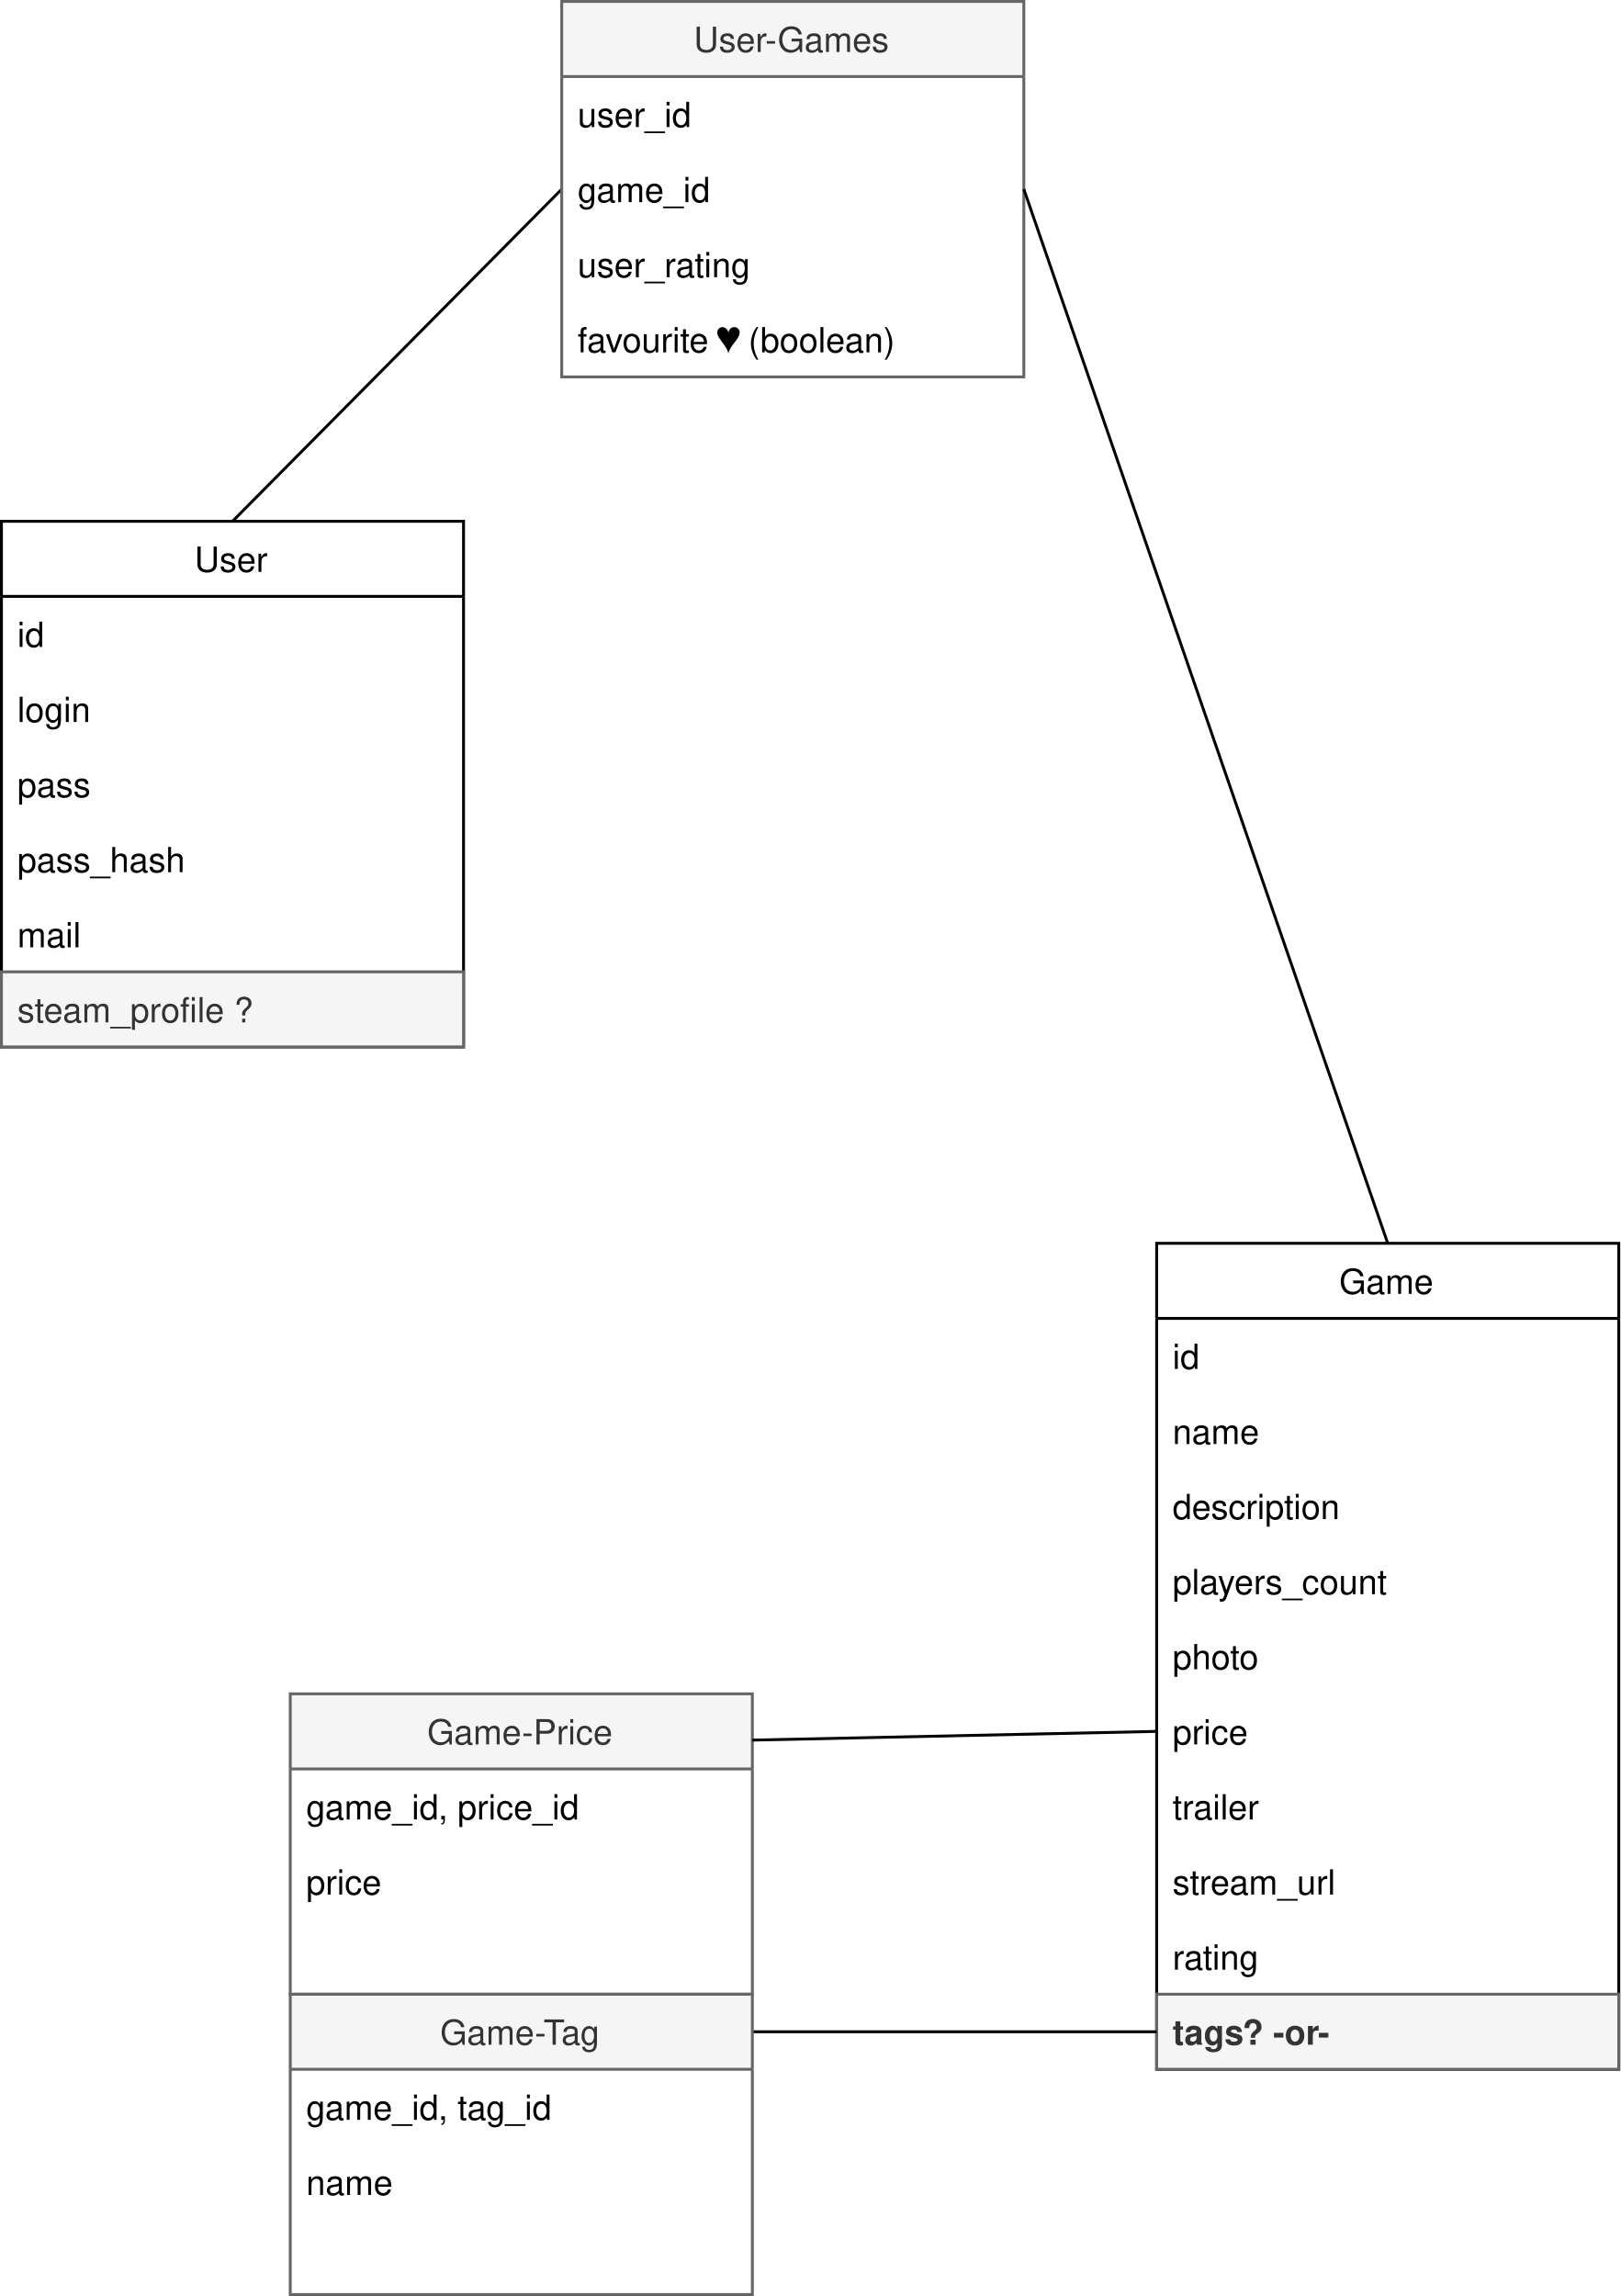
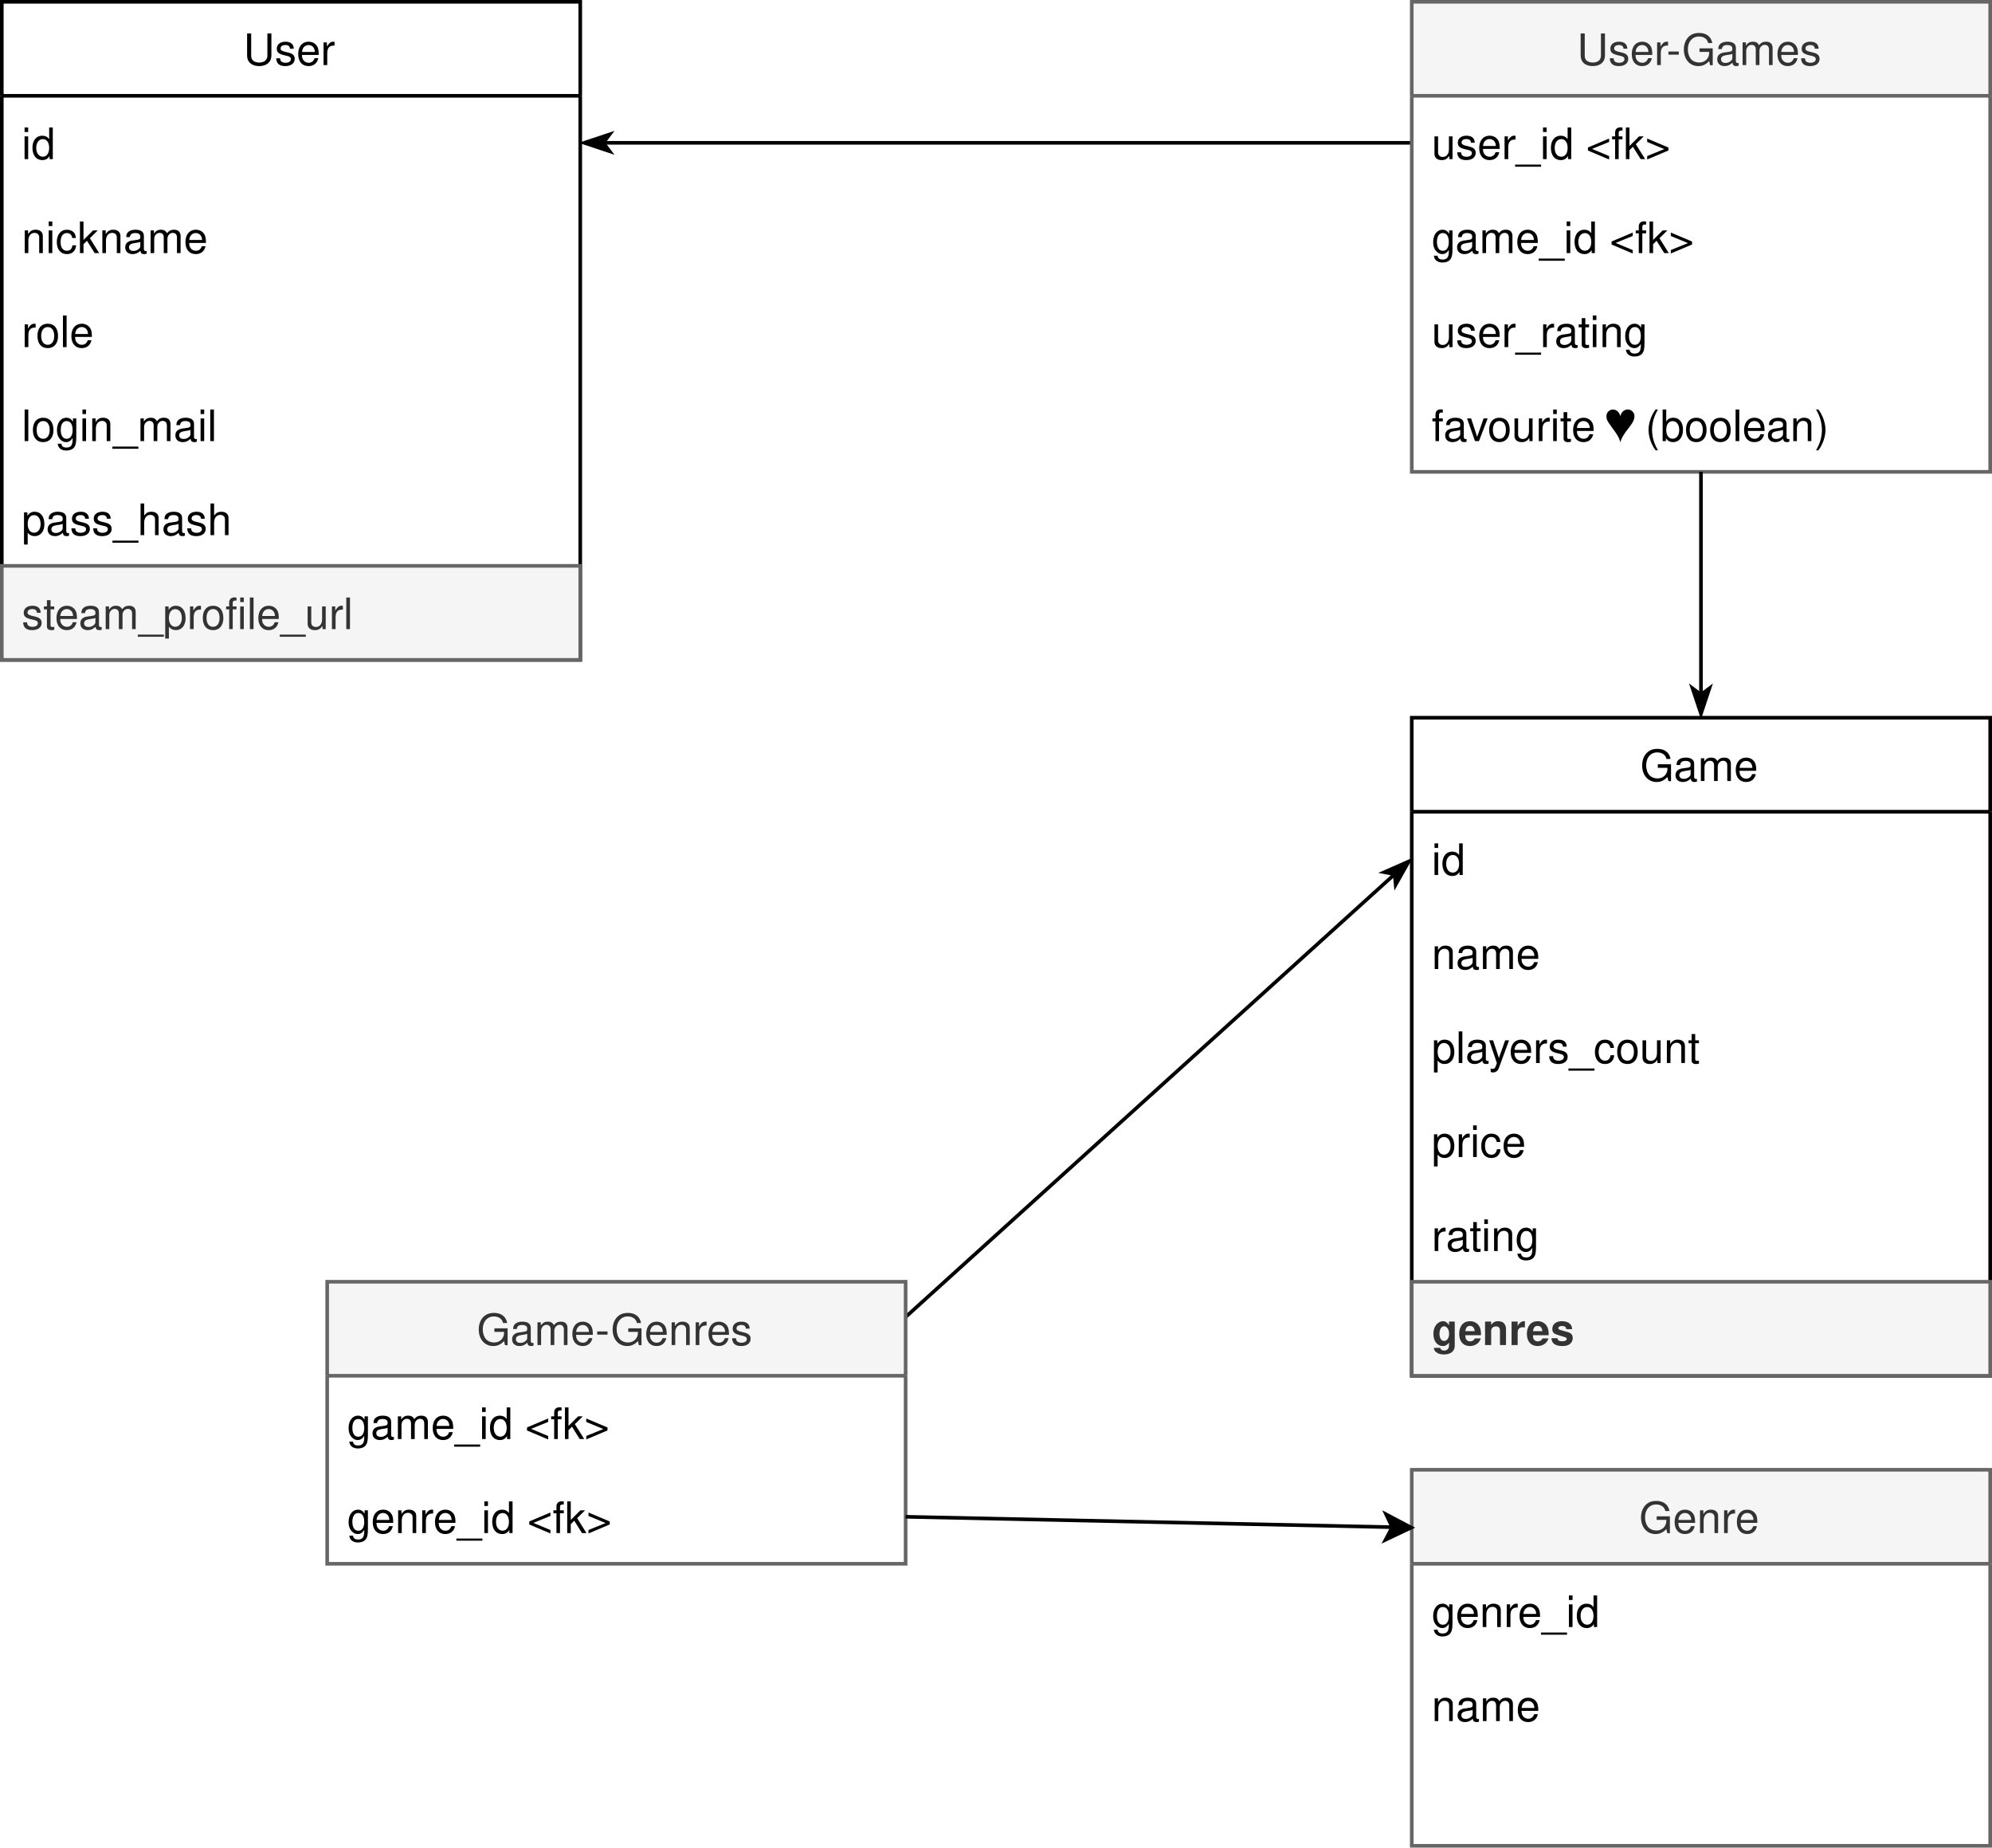
- <svg xmlns="http://www.w3.org/2000/svg" version="1.1" width="561px" height="795px" viewBox="-0.5 -0.5 561 795" content="&lt;mxfile host=&quot;Electron&quot; modified=&quot;2022-04-19T15:36:43.870Z&quot; agent=&quot;5.0 (Windows NT 6.1; Win64; x64) AppleWebKit/537.36 (KHTML, like Gecko) draw.io/17.4.2 Chrome/100.0.49.60 Electron/18.0.1 Safari/537.36&quot; etag=&quot;-V-9_qrJTgHsGPVwwQCn&quot; version=&quot;17.4.2&quot; type=&quot;device&quot;&gt;&lt;diagram id=&quot;C5RBs43oDa-KdzZeNtuy&quot; name=&quot;Page-1&quot;&gt;7Vxtc6I6FP41ztz7wR0Bse3Hamt39/budLe7bfeTk0KEbCPhhli1v/4mmCAY8K0iVm2dDjkkQPI8JzznJLVmdQbjGwpC/1/iQlwzG+64Zl3VTPO8dc7/CsNkajDOWo2pxaPIlbaZ4R69QWlU1YbIhVGmIiMEMxRmjQ4JAuiwjA1QSkbZan2Cs3cNgQc1w70DsG59RC7zZb/Ms5n9M0Ser+5stC6mZwZAVZY9iXzgklHKZF3XrA4lhE2PBuMOxGLw1Lg8fpk84tuX1s3X79F/4Ff7n5/fHurTi3XXaZJ0gcKAbXzpt5d+9/ND889TeNf9PmrcXD5/rcsmjVeAh3K8fkWQyv6yiRrEaIQGGAS81O6TgN3LMw1eBhh5AT92+LPxllb7FVKG+PhfyhOMhNzq+Ai7t2BChqIHEQPOiyq1fULRG78swPyUwQ38NGWSSmYrU+NetJS3pjDide7UsBiJ6RZETNZxCMYgjNBz/MCiygBQDwVtwhgZqAuRYeBCV5YSnOMCo+QlYY5ovyIYEjQxGnCcoqIE5waSAWR0wqvIswnPlKep8mhGW0M5n5+m7Lkp3UW6ipdcO7ndD+5aIPD4IMzuZ83dr7ni/TgimdsBzIEPAINtMYxRmoT8INXVmSmm5ho0NTWa8urzJOXjzFKExLDPCukYhcBBgXcb17lqziw/ZD+FifC2fRxTwUeuC4OYKgww8JzQPyQoYPFA2G3+4cPVaXyyazZ/oA4vG7My/4jqlHVIwFkFUEwfyKk6goKui1joswGWh2n/a+pcXOjly7k4yUK8LhXSzMtwYAHgnvkGjctv9qj3Qr98roev9w/dHMAx4V57pJgXwLcq8oUw2+buYM59PEuDOQRRdNQob9+Zz84rdmYjF+WeDyL/qKHevkMbjWbFHq1jPQAIHxzMZfmqYW0owrbmrFZTQzBiEAx6ISV9FAvImtU9OEB513CHYELj7lh9W/xKuZWyT3+SuCB1phX/lOnb9g5FWb5vn2nUuAEDqHHhFC2WHy225qJF62zVieN8AT2Ko0Xb/jjRonGu8fQAw8VNAsHEg/cyEsx/5AsNzCBv0vnocG41Rlgf58pDQTWfpXB2YeRQFDJEjjvwLwHuymNCy9bgDjGYQBr1HD407KgB30Q8Tjmwx5GhmZMG8AkjR410Ca69ByGkDjRFznG/sstw6coDQlNP04txwjkriMeEdRlOrdb4KnPqvLQQFXmhIT289F7Fnm02qpZnph5CU8A4KCeotwy1tUNdlr86o7+uGfCiOMnbqBNaP1LI0/kVkckryhAXZ4KLcsflkalVtfRTPUmxJTvaHBafeCQA+JYIgsRD+wcyNpEZXDDkIUEChDgLA/dSbATjxYDEWWVu6SKsgOJDRidP6cJvUfhkq+LVOH3yaqJKY8Se1D348bSVYdqyPGsmCulWd5AiPl4igZ2aHaCr7URbLesbkSF14CIXlXMEA9SDbKkv6/ygEPPZ+zX7eAsSwHfC2VLJZls2kTxrqmSNusS0B7LVuxK6C/s/t/BQ/wn099Fp8WG2+LDjRa1ijhcuY1hzyxitVYPXJJ9xEJve8lmvp8g8zvqeWMvoxLOB1zvAdY2Nt8EtYeeCmWUvVj/y36d6VvyIVz+yE3pZoO9yKSQf9AsNX6EtVM+lCNqCrlK6aSaVfmeUUoFuWqbHpK5Sxyk1VqiqylZQZo6CWmcPxsoC6n3A6/k0sR2/LsSOvivypHQ+ktJpKhErZ5n6qrFaks8/XKVj6imIIef9Sd28U91M55M9Vjd6XJco3BPupeFevcDRI5vY308p5jLgrnyvh7pwCu4+eOWSDbF4O/G1Wbu4qF1yUjT+eiYEQxD8fSLBdkmw0/0f+bsCGhqmpUQ1uVndJTndkiKhvYlqitYNdhPWWLr/x+nbu9xdIaew5iOFNfMJXHtVUXkECVxL/3+JTAI33hV1ErvvFLvT2WV/gxxL30pxzNvhtpTDXYJ65SGOtaMc7ga51kTtJElgufJtN5fqHV6aX/yuWgRZugZaizHv1UC8OPsOmOmrY/ZNOtb1/w==&lt;/diagram&gt;&lt;/mxfile&gt;">
+ <svg xmlns="http://www.w3.org/2000/svg" version="1.1" width="551px" height="511px" viewBox="-0.5 -0.5 551 511" content="&lt;mxfile host=&quot;Electron&quot; modified=&quot;2022-04-26T13:43:29.028Z&quot; agent=&quot;5.0 (Windows NT 6.1; Win64; x64) AppleWebKit/537.36 (KHTML, like Gecko) draw.io/17.4.2 Chrome/100.0.49.60 Electron/18.0.1 Safari/537.36&quot; etag=&quot;RYmJenhMAwVK9p7-oOv_&quot; version=&quot;17.4.2&quot; type=&quot;device&quot;&gt;&lt;diagram id=&quot;C5RBs43oDa-KdzZeNtuy&quot; name=&quot;Page-1&quot;&gt;7VxtU+I6FP41zNz7AacvFPWjoOLu5e646666n5jYhjZLaNg0CPjr97RN30hB5EVYqTJOc5K0TZ4np+c5KdbM9nDa4Wjk/c8cTGuG5kxr5mXNMM6aZ/A3NMxig3VuxgaXEyc26ZnhjrxgadSkdUwcHBQaCsaoIKOi0Wa+j21RsCHO2aTYrM9o8aoj5GLFcGcjqlofiCM8OSzjNLPfYOJ6yZX15nlcM0RJYzmSwEMOm+RM5lXNbHPGRHw0nLYxDecumZeHT7MH2h00O5+/Br/Rj9Z/37/c1+OTXb+lSzoEjn2x9qlfBv3rm/vGr8fR7fXXida5ePpcl120Z0THcr5+BJjL8YpZMonBhAwp8qHU6jNf3MkaDcqIEteHYxvuDXqarWfMBYH5v5AVgo3AanuEOl00Y+NwBIFA9iAptTzGyQucFlGo0sEA1VxIKhnNQou7sKe8NMcBtLlNpkVPTV0UCNnGZpSiUUCeohsOmwwRd4nfYkKwYXIiNvYd7MhSinNUEJwNUuaE/VcEQ4IWzgae5qgowelgNsSCz6CJrDVMCYZcaPqpEZcnGW31pmzj5Sl7JhsiuVTc9Nzp5b7B0kK+C5Ow+fUAkcLlEAXgfSRwK5zGIE9COMgNNTNF1HwDTQ2FptB8nqQwzyJHSIr7YiEdgxGyie92ozaXjczyTY4zNDHo26cRFTziONiPqCKQQE8p/UeM+CKaCKsFH5iutnZi1Sy4oTaU9awMn7A5F23mA6sQieiDgaoTHNJ1GQs9MaTyML/+GioXl67y17k4K0L8VirkmVfgwBLAXeMF6xdfrElvwD/d1EfPd/fX9YauIO4Te+CjIa5wv9R2hbu1pgtYB/duM3joTuu/9ZHzqJHP1+a4getnCuyc0QryFHIFylVZsBDy07M9L3XVt1MGD+jeEBF6pMDvannrWmPPYKtufYSCoOehwKuw3i7WSXi3N6zNhgJ2IDAa9kac9QnFvTH/eAscBkbbjDIeDcfsW+Gv9OU5e/yT6otcTTP62SUxrHcM7kpvWT9ViNEpC+wq1bl71dk0iirQPF3RbaypOi1rTnU21nRT76A6dTUa/YCycx1Bma7gg1SUpcqiRFAer5hcX0zEyB+EgCwPOiw1wqRohnnQs2FqxFEDvoN1vXf5aKp4c2If98LeAc77l45GSW4ICQClgnrLUO9dOerqonaxD1H2kUKdD9H0JSJzsZhcJD93R6L3VJnl/kJX2FKcbYDFYy7zEe2ykCDR1P7CQsykCERjwTIgwlrsOxfhnjQUbYqCgNjfPeLHFdeEZs1gAI/yMlHhZ1g4sZLi5TRfeTlLSlMiHpNzwHHcSzcsWc66hYV8r1vMCUxbKIUXOIdlcjFgY27jJXOpS+cPCtnFS4kinTR2CrvyKk04puC8n4ub9Euk5G245nKy1ZJdJN0aiYxNThEPSfbaSBounZC5FEa9U+6mqkxGlsnYZYZsOzkRcy4nYq0qXpNgeMON+MNIiZTzXpVXLvC+F+ZF4A6bNMooDODIFSlCR/28LkmpLPcof09KRU3jRlFaRYbXyPBK4mUJPw438WKcK/iGQUAycp9FT78tRGAytEoLK4ZWK0ZuMgJL4qrcyRfGX1uOtQxzxVjL2HaotRn+huINwlcJ62FYVAVEf3dANL9JtPqriaa2mG6LI6K1r7eHiMhQcxVj4H31ENw4Iko9ykFGROW3rMrCKjzeExn2HxGpWinyDFXWehdw730jKjlxDu4+eoZoj4jw0Va7Mmrn57ULIIX2zxNjFCP/34oE2yXB/nepktzNe8mgnPL5WcsLn41k0LYlTXNFSZPsM+w6fdw4m3vraXfp49LMiaqVosRxJZPeUSa9koRZTPiVZZK16jMpdVsfInFcyvgFO7q9D/hC3a7Sgos9yUEIotLbU/XQEb919/bv86wB+d6/wqXmgTePdkr3xV/ZFc8iJE1rFmKkE91qvBonQal8U30uNlkvTFq2n5KPkt5CgE3zvFDMvswe+/3sPwKYV38A&lt;/diagram&gt;&lt;/mxfile&gt;">
  <defs>
-     <clipPath id="mx-clip-4-211-152-26-0">
-       <rect x="4" y="211" width="152" height="26" />
+     <clipPath id="mx-clip-4-31-152-26-0">
+       <rect x="4" y="31" width="152" height="26" />
    </clipPath>
-     <clipPath id="mx-clip-4-237-152-26-0">
-       <rect x="4" y="237" width="152" height="26" />
+     <clipPath id="mx-clip-4-57-152-26-0">
+       <rect x="4" y="57" width="152" height="26" />
    </clipPath>
-     <clipPath id="mx-clip-4-263-152-26-0">
-       <rect x="4" y="263" width="152" height="26" />
+     <clipPath id="mx-clip-4-83-152-26-0">
+       <rect x="4" y="83" width="152" height="26" />
    </clipPath>
-     <clipPath id="mx-clip-4-289-152-26-0">
-       <rect x="4" y="289" width="152" height="26" />
+     <clipPath id="mx-clip-4-109-152-26-0">
+       <rect x="4" y="109" width="152" height="26" />
    </clipPath>
-     <clipPath id="mx-clip-4-315-152-26-0">
-       <rect x="4" y="315" width="152" height="26" />
+     <clipPath id="mx-clip-4-135-152-26-0">
+       <rect x="4" y="135" width="152" height="26" />
    </clipPath>
-     <clipPath id="mx-clip-4-341-152-26-0">
-       <rect x="4" y="341" width="152" height="26" />
+     <clipPath id="mx-clip-4-161-152-26-0">
+       <rect x="4" y="161" width="152" height="26" />
    </clipPath>
-     <clipPath id="mx-clip-404-461-152-26-0">
-       <rect x="404" y="461" width="152" height="26" />
+     <clipPath id="mx-clip-394-229-152-26-0">
+       <rect x="394" y="229" width="152" height="26" />
    </clipPath>
-     <clipPath id="mx-clip-404-487-152-26-0">
-       <rect x="404" y="487" width="152" height="26" />
+     <clipPath id="mx-clip-394-255-152-26-0">
+       <rect x="394" y="255" width="152" height="26" />
    </clipPath>
-     <clipPath id="mx-clip-404-513-152-26-0">
-       <rect x="404" y="513" width="152" height="26" />
+     <clipPath id="mx-clip-394-281-152-26-0">
+       <rect x="394" y="281" width="152" height="26" />
    </clipPath>
-     <clipPath id="mx-clip-404-539-152-26-0">
-       <rect x="404" y="539" width="152" height="26" />
+     <clipPath id="mx-clip-394-307-152-26-0">
+       <rect x="394" y="307" width="152" height="26" />
    </clipPath>
-     <clipPath id="mx-clip-404-565-152-26-0">
-       <rect x="404" y="565" width="152" height="26" />
+     <clipPath id="mx-clip-394-333-152-26-0">
+       <rect x="394" y="333" width="152" height="26" />
    </clipPath>
-     <clipPath id="mx-clip-404-591-152-26-0">
-       <rect x="404" y="591" width="152" height="26" />
+     <clipPath id="mx-clip-394-359-152-26-0">
+       <rect x="394" y="359" width="152" height="26" />
    </clipPath>
-     <clipPath id="mx-clip-404-617-152-26-0">
-       <rect x="404" y="617" width="152" height="26" />
+     <clipPath id="mx-clip-94-385-152-26-0">
+       <rect x="94" y="385" width="152" height="26" />
    </clipPath>
-     <clipPath id="mx-clip-404-643-152-26-0">
-       <rect x="404" y="643" width="152" height="26" />
+     <clipPath id="mx-clip-94-411-152-26-0">
+       <rect x="94" y="411" width="152" height="26" />
    </clipPath>
-     <clipPath id="mx-clip-404-669-152-26-0">
-       <rect x="404" y="669" width="152" height="26" />
+     <clipPath id="mx-clip-394-31-152-26-0">
+       <rect x="394" y="31" width="152" height="26" />
    </clipPath>
-     <clipPath id="mx-clip-404-695-152-26-0">
-       <rect x="404" y="695" width="152" height="26" />
+     <clipPath id="mx-clip-394-57-152-26-0">
+       <rect x="394" y="57" width="152" height="26" />
    </clipPath>
-     <clipPath id="mx-clip-104-721-152-26-0">
-       <rect x="104" y="721" width="152" height="26" />
+     <clipPath id="mx-clip-394-83-152-26-0">
+       <rect x="394" y="83" width="152" height="26" />
    </clipPath>
-     <clipPath id="mx-clip-104-747-152-26-0">
-       <rect x="104" y="747" width="152" height="26" />
+     <clipPath id="mx-clip-394-109-152-26-0">
+       <rect x="394" y="109" width="152" height="26" />
    </clipPath>
-     <clipPath id="mx-clip-198-31-152-26-0">
-       <rect x="198" y="31" width="152" height="26" />
+     <clipPath id="mx-clip-394-437-152-26-0">
+       <rect x="394" y="437" width="152" height="26" />
    </clipPath>
-     <clipPath id="mx-clip-198-57-152-26-0">
-       <rect x="198" y="57" width="152" height="26" />
-     </clipPath>
-     <clipPath id="mx-clip-198-83-152-26-0">
-       <rect x="198" y="83" width="152" height="26" />
-     </clipPath>
-     <clipPath id="mx-clip-198-109-152-26-0">
-       <rect x="198" y="109" width="152" height="26" />
-     </clipPath>
-     <clipPath id="mx-clip-104-617-152-26-0">
-       <rect x="104" y="617" width="152" height="26" />
-     </clipPath>
-     <clipPath id="mx-clip-104-643-152-26-0">
-       <rect x="104" y="643" width="152" height="26" />
+     <clipPath id="mx-clip-394-463-152-26-0">
+       <rect x="394" y="463" width="152" height="26" />
    </clipPath>
  </defs>
  <g>
-     <path d="M 0 206 L 0 180 L 160 180 L 160 206" fill="rgb(255, 255, 255)" stroke="rgb(0, 0, 0)" stroke-miterlimit="10" pointer-events="all" />
-     <path d="M 0 206 L 0 362 L 160 362 L 160 206" fill="none" stroke="rgb(0, 0, 0)" stroke-miterlimit="10" pointer-events="none" />
-     <path d="M 0 206 L 160 206" fill="none" stroke="rgb(0, 0, 0)" stroke-miterlimit="10" pointer-events="none" />
+     <path d="M 0 26 L 0 0 L 160 0 L 160 26" fill="rgb(255, 255, 255)" stroke="rgb(0, 0, 0)" stroke-miterlimit="10" pointer-events="all" />
+     <path d="M 0 26 L 0 182 L 160 182 L 160 26" fill="none" stroke="rgb(0, 0, 0)" stroke-miterlimit="10" pointer-events="none" />
+     <path d="M 0 26 L 160 26" fill="none" stroke="rgb(0, 0, 0)" stroke-miterlimit="10" pointer-events="none" />
    <g fill="rgb(0, 0, 0)" font-family="Helvetica" pointer-events="none" text-anchor="middle" font-size="12px">
-       <text x="79.5" y="197.5">User</text>
+       <text x="79.5" y="17.5">User</text>
    </g>
-     <g fill="rgb(0, 0, 0)" font-family="Helvetica" text-decoration="underline" pointer-events="none" clip-path="url(#mx-clip-4-211-152-26-0)" font-size="12px">
-       <text x="5.5" y="223.5">id</text>
+     <g fill="rgb(0, 0, 0)" font-family="Helvetica" text-decoration="underline" pointer-events="none" clip-path="url(#mx-clip-4-31-152-26-0)" font-size="12px">
+       <text x="5.5" y="43.5">id</text>
    </g>
-     <g fill="rgb(0, 0, 0)" font-family="Helvetica" pointer-events="none" clip-path="url(#mx-clip-4-237-152-26-0)" font-size="12px">
-       <text x="5.5" y="249.5">login</text>
+     <g fill="rgb(0, 0, 0)" font-family="Helvetica" pointer-events="none" clip-path="url(#mx-clip-4-57-152-26-0)" font-size="12px">
+       <text x="5.5" y="69.5">nickname</text>
    </g>
-     <g fill="rgb(0, 0, 0)" font-family="Helvetica" pointer-events="none" clip-path="url(#mx-clip-4-263-152-26-0)" font-size="12px">
-       <text x="5.5" y="275.5">pass</text>
+     <g fill="rgb(0, 0, 0)" font-family="Helvetica" pointer-events="none" clip-path="url(#mx-clip-4-83-152-26-0)" font-size="12px">
+       <text x="5.5" y="95.5">role</text>
    </g>
-     <g fill="rgb(0, 0, 0)" font-family="Helvetica" pointer-events="none" clip-path="url(#mx-clip-4-289-152-26-0)" font-size="12px">
-       <text x="5.5" y="301.5">pass_hash</text>
+     <g fill="rgb(0, 0, 0)" font-family="Helvetica" pointer-events="none" clip-path="url(#mx-clip-4-109-152-26-0)" font-size="12px">
+       <text x="5.5" y="121.5">login_mail</text>
    </g>
-     <g fill="rgb(0, 0, 0)" font-family="Helvetica" pointer-events="none" clip-path="url(#mx-clip-4-315-152-26-0)" font-size="12px">
-       <text x="5.5" y="327.5">mail</text>
+     <g fill="rgb(0, 0, 0)" font-family="Helvetica" pointer-events="none" clip-path="url(#mx-clip-4-135-152-26-0)" font-size="12px">
+       <text x="5.5" y="147.5">pass_hash</text>
    </g>
-     <rect x="0" y="336" width="160" height="26" fill="#f5f5f5" stroke="#666666" pointer-events="none" />
-     <g fill="#333333" font-family="Helvetica" pointer-events="none" clip-path="url(#mx-clip-4-341-152-26-0)" font-size="12px">
-       <text x="5.5" y="353.5">steam_profile ?</text>
+     <rect x="0" y="156" width="160" height="26" fill="#f5f5f5" stroke="#666666" pointer-events="none" />
+     <g fill="#333333" font-family="Helvetica" pointer-events="none" clip-path="url(#mx-clip-4-161-152-26-0)" font-size="12px">
+       <text x="5.5" y="173.5">steam_profile_url</text>
    </g>
-     <path d="M 400 456 L 400 430 L 560 430 L 560 456" fill="rgb(255, 255, 255)" stroke="rgb(0, 0, 0)" stroke-miterlimit="10" pointer-events="none" />
-     <path d="M 400 456 L 400 716 L 560 716 L 560 456" fill="none" stroke="rgb(0, 0, 0)" stroke-miterlimit="10" pointer-events="none" />
-     <path d="M 400 456 L 560 456" fill="none" stroke="rgb(0, 0, 0)" stroke-miterlimit="10" pointer-events="none" />
+     <path d="M 390 224 L 390 198 L 550 198 L 550 224" fill="rgb(255, 255, 255)" stroke="rgb(0, 0, 0)" stroke-miterlimit="10" pointer-events="none" />
+     <path d="M 390 224 L 390 380 L 550 380 L 550 224" fill="none" stroke="rgb(0, 0, 0)" stroke-miterlimit="10" pointer-events="none" />
+     <path d="M 390 224 L 550 224" fill="none" stroke="rgb(0, 0, 0)" stroke-miterlimit="10" pointer-events="none" />
    <g fill="rgb(0, 0, 0)" font-family="Helvetica" pointer-events="none" text-anchor="middle" font-size="12px">
-       <text x="479.5" y="447.5">Game</text>
+       <text x="469.5" y="215.5">Game</text>
    </g>
-     <g fill="rgb(0, 0, 0)" font-family="Helvetica" text-decoration="underline" pointer-events="none" clip-path="url(#mx-clip-404-461-152-26-0)" font-size="12px">
-       <text x="405.5" y="473.5">id</text>
+     <g fill="rgb(0, 0, 0)" font-family="Helvetica" text-decoration="underline" pointer-events="none" clip-path="url(#mx-clip-394-229-152-26-0)" font-size="12px">
+       <text x="395.5" y="241.5">id</text>
    </g>
-     <g fill="rgb(0, 0, 0)" font-family="Helvetica" pointer-events="none" clip-path="url(#mx-clip-404-487-152-26-0)" font-size="12px">
-       <text x="405.5" y="499.5">name</text>
+     <g fill="rgb(0, 0, 0)" font-family="Helvetica" pointer-events="none" clip-path="url(#mx-clip-394-255-152-26-0)" font-size="12px">
+       <text x="395.5" y="267.5">name</text>
    </g>
-     <g fill="rgb(0, 0, 0)" font-family="Helvetica" pointer-events="none" clip-path="url(#mx-clip-404-513-152-26-0)" font-size="12px">
-       <text x="405.5" y="525.5">description</text>
+     <g fill="rgb(0, 0, 0)" font-family="Helvetica" pointer-events="none" clip-path="url(#mx-clip-394-281-152-26-0)" font-size="12px">
+       <text x="395.5" y="293.5">players_count</text>
    </g>
-     <g fill="rgb(0, 0, 0)" font-family="Helvetica" pointer-events="none" clip-path="url(#mx-clip-404-539-152-26-0)" font-size="12px">
-       <text x="405.5" y="551.5">players_count</text>
+     <g fill="rgb(0, 0, 0)" font-family="Helvetica" pointer-events="none" clip-path="url(#mx-clip-394-307-152-26-0)" font-size="12px">
+       <text x="395.5" y="319.5">price</text>
    </g>
-     <g fill="rgb(0, 0, 0)" font-family="Helvetica" pointer-events="none" clip-path="url(#mx-clip-404-565-152-26-0)" font-size="12px">
-       <text x="405.5" y="577.5">photo</text>
+     <g fill="rgb(0, 0, 0)" font-family="Helvetica" pointer-events="none" clip-path="url(#mx-clip-394-333-152-26-0)" font-size="12px">
+       <text x="395.5" y="345.5">rating</text>
    </g>
-     <g fill="rgb(0, 0, 0)" font-family="Helvetica" pointer-events="none" clip-path="url(#mx-clip-404-591-152-26-0)" font-size="12px">
-       <text x="405.5" y="603.5">price</text>
+     <rect x="390" y="354" width="160" height="26" fill="#f5f5f5" stroke="#666666" pointer-events="none" />
+     <g fill="#333333" font-family="Helvetica" font-weight="bold" pointer-events="none" clip-path="url(#mx-clip-394-359-152-26-0)" font-size="12px">
+       <text x="395.5" y="371.5">genres</text>
    </g>
-     <g fill="rgb(0, 0, 0)" font-family="Helvetica" pointer-events="none" clip-path="url(#mx-clip-404-617-152-26-0)" font-size="12px">
-       <text x="405.5" y="629.5">trailer</text>
+     <path d="M 250 363.75 L 385.28 241.27" fill="none" stroke="rgb(0, 0, 0)" stroke-miterlimit="10" pointer-events="none" />
+     <path d="M 389.17 237.75 L 385.55 244.18 L 385.28 241.27 L 382.42 240.72 Z" fill="rgb(0, 0, 0)" stroke="rgb(0, 0, 0)" stroke-miterlimit="10" pointer-events="none" />
+     <path d="M 90 380 L 90 354 L 250 354 L 250 380" fill="#f5f5f5" stroke="#666666" stroke-miterlimit="10" pointer-events="none" />
+     <path d="M 90 380 L 90 432 L 250 432 L 250 380" fill="none" stroke="#666666" stroke-miterlimit="10" pointer-events="none" />
+     <path d="M 90 380 L 250 380" fill="none" stroke="#666666" stroke-miterlimit="10" pointer-events="none" />
+     <g fill="#333333" font-family="Helvetica" pointer-events="none" text-anchor="middle" font-size="12px">
+       <text x="169.5" y="371.5">Game-Genres</text>
    </g>
-     <g fill="rgb(0, 0, 0)" font-family="Helvetica" pointer-events="none" clip-path="url(#mx-clip-404-643-152-26-0)" font-size="12px">
-       <text x="405.5" y="655.5">stream_url</text>
+     <g fill="rgb(0, 0, 0)" font-family="Helvetica" text-decoration="underline" pointer-events="none" clip-path="url(#mx-clip-94-385-152-26-0)" font-size="12px">
+       <text x="95.5" y="397.5">game_id &lt;fk&gt;</text>
    </g>
-     <g fill="rgb(0, 0, 0)" font-family="Helvetica" pointer-events="none" clip-path="url(#mx-clip-404-669-152-26-0)" font-size="12px">
-       <text x="405.5" y="681.5">rating</text>
+     <g fill="rgb(0, 0, 0)" font-family="Helvetica" text-decoration="underline" pointer-events="none" clip-path="url(#mx-clip-94-411-152-26-0)" font-size="12px">
+       <text x="95.5" y="423.5">genre_id &lt;fk&gt;</text>
    </g>
-     <rect x="400" y="690" width="160" height="26" fill="#f5f5f5" stroke="#666666" pointer-events="none" />
-     <g fill="#333333" font-family="Helvetica" font-weight="bold" pointer-events="none" clip-path="url(#mx-clip-404-695-152-26-0)" font-size="12px">
-       <text x="405.5" y="707.5">tags? -or-</text>
+     <path d="M 390 39 L 166.37 39" fill="none" stroke="rgb(0, 0, 0)" stroke-miterlimit="10" pointer-events="none" />
+     <path d="M 161.12 39 L 168.12 36.67 L 166.37 39 L 168.12 41.33 Z" fill="rgb(0, 0, 0)" stroke="rgb(0, 0, 0)" stroke-miterlimit="10" pointer-events="none" />
+     <path d="M 390 26 L 390 0 L 550 0 L 550 26" fill="#f5f5f5" stroke="#666666" stroke-miterlimit="10" pointer-events="none" />
+     <path d="M 390 26 L 390 130 L 550 130 L 550 26" fill="none" stroke="#666666" stroke-miterlimit="10" pointer-events="none" />
+     <path d="M 390 26 L 550 26" fill="none" stroke="#666666" stroke-miterlimit="10" pointer-events="none" />
+     <g fill="#333333" font-family="Helvetica" pointer-events="none" text-anchor="middle" font-size="12px">
+       <text x="469.5" y="17.5">User-Games</text>
    </g>
-     <path d="M 260 703 L 400 703" fill="none" stroke="rgb(0, 0, 0)" stroke-miterlimit="10" pointer-events="none" />
-     <path d="M 100 716 L 100 690 L 260 690 L 260 716" fill="#f5f5f5" stroke="#666666" stroke-miterlimit="10" pointer-events="none" />
-     <path d="M 100 716 L 100 794 L 260 794 L 260 716" fill="none" stroke="#666666" stroke-miterlimit="10" pointer-events="none" />
-     <path d="M 100 716 L 260 716" fill="none" stroke="#666666" stroke-miterlimit="10" pointer-events="none" />
+     <g fill="rgb(0, 0, 0)" font-family="Helvetica" text-decoration="underline" pointer-events="none" clip-path="url(#mx-clip-394-31-152-26-0)" font-size="12px">
+       <text x="395.5" y="43.5">user_id &lt;fk&gt;</text>
+     </g>
+     <g fill="rgb(0, 0, 0)" font-family="Helvetica" text-decoration="underline" pointer-events="none" clip-path="url(#mx-clip-394-57-152-26-0)" font-size="12px">
+       <text x="395.5" y="69.5">game_id &lt;fk&gt;</text>
+     </g>
+     <g fill="rgb(0, 0, 0)" font-family="Helvetica" pointer-events="none" clip-path="url(#mx-clip-394-83-152-26-0)" font-size="12px">
+       <text x="395.5" y="95.5">user_rating</text>
+     </g>
+     <g fill="rgb(0, 0, 0)" font-family="Helvetica" pointer-events="none" clip-path="url(#mx-clip-394-109-152-26-0)" font-size="12px">
+       <text x="395.5" y="121.5">favourite ♥ (boolean)</text>
+     </g>
+     <path d="M 470 130 L 470 191.63" fill="none" stroke="rgb(0, 0, 0)" stroke-miterlimit="10" pointer-events="none" />
+     <path d="M 470 196.88 L 467.67 189.88 L 470 191.63 L 472.33 189.88 Z" fill="rgb(0, 0, 0)" stroke="rgb(0, 0, 0)" stroke-miterlimit="10" pointer-events="none" />
+     <path d="M 390 432 L 390 406 L 550 406 L 550 432" fill="#f5f5f5" stroke="#666666" stroke-miterlimit="10" pointer-events="none" />
+     <path d="M 390 432 L 390 510 L 550 510 L 550 432" fill="none" stroke="#666666" stroke-miterlimit="10" pointer-events="none" />
+     <path d="M 390 432 L 550 432" fill="none" stroke="#666666" stroke-miterlimit="10" pointer-events="none" />
    <g fill="#333333" font-family="Helvetica" pointer-events="none" text-anchor="middle" font-size="12px">
-       <text x="179.5" y="707.5">Game-Tag</text>
+       <text x="469.5" y="423.5">Genre</text>
    </g>
-     <g fill="rgb(0, 0, 0)" font-family="Helvetica" text-decoration="underline" pointer-events="none" clip-path="url(#mx-clip-104-721-152-26-0)" font-size="12px">
-       <text x="105.5" y="733.5">game_id, tag_id</text>
+     <g fill="rgb(0, 0, 0)" font-family="Helvetica" text-decoration="underline" pointer-events="none" clip-path="url(#mx-clip-394-437-152-26-0)" font-size="12px">
+       <text x="395.5" y="449.5">genre_id</text>
    </g>
-     <g fill="rgb(0, 0, 0)" font-family="Helvetica" pointer-events="none" clip-path="url(#mx-clip-104-747-152-26-0)" font-size="12px">
-       <text x="105.5" y="759.5">name</text>
+     <g fill="rgb(0, 0, 0)" font-family="Helvetica" pointer-events="none" clip-path="url(#mx-clip-394-463-152-26-0)" font-size="12px">
+       <text x="395.5" y="475.5">name</text>
    </g>
-     <path d="M 194 65 L 80 180" fill="none" stroke="rgb(0, 0, 0)" stroke-miterlimit="10" pointer-events="none" />
-     <path d="M 194 26 L 194 0 L 354 0 L 354 26" fill="#f5f5f5" stroke="#666666" stroke-miterlimit="10" pointer-events="none" />
-     <path d="M 194 26 L 194 130 L 354 130 L 354 26" fill="none" stroke="#666666" stroke-miterlimit="10" pointer-events="none" />
-     <path d="M 194 26 L 354 26" fill="none" stroke="#666666" stroke-miterlimit="10" pointer-events="none" />
-     <g fill="#333333" font-family="Helvetica" pointer-events="none" text-anchor="middle" font-size="12px">
-       <text x="273.5" y="17.5">User-Games</text>
-     </g>
-     <g fill="rgb(0, 0, 0)" font-family="Helvetica" text-decoration="underline" pointer-events="none" clip-path="url(#mx-clip-198-31-152-26-0)" font-size="12px">
-       <text x="199.5" y="43.5">user_id</text>
-     </g>
-     <g fill="rgb(0, 0, 0)" font-family="Helvetica" text-decoration="underline" pointer-events="none" clip-path="url(#mx-clip-198-57-152-26-0)" font-size="12px">
-       <text x="199.5" y="69.5">game_id</text>
-     </g>
-     <g fill="rgb(0, 0, 0)" font-family="Helvetica" pointer-events="none" clip-path="url(#mx-clip-198-83-152-26-0)" font-size="12px">
-       <text x="199.5" y="95.5">user_rating</text>
-     </g>
-     <g fill="rgb(0, 0, 0)" font-family="Helvetica" pointer-events="none" clip-path="url(#mx-clip-198-109-152-26-0)" font-size="12px">
-       <text x="199.5" y="121.5">favourite ♥ (boolean)</text>
-     </g>
-     <path d="M 354 65 L 480 430" fill="none" stroke="rgb(0, 0, 0)" stroke-miterlimit="10" pointer-events="none" />
-     <path d="M 100 612 L 100 586 L 260 586 L 260 612" fill="#f5f5f5" stroke="#666666" stroke-miterlimit="10" pointer-events="none" />
-     <path d="M 100 612 L 100 690 L 260 690 L 260 612" fill="none" stroke="#666666" stroke-miterlimit="10" pointer-events="none" />
-     <path d="M 100 612 L 260 612" fill="none" stroke="#666666" stroke-miterlimit="10" pointer-events="none" />
-     <g fill="#333333" font-family="Helvetica" pointer-events="none" text-anchor="middle" font-size="12px">
-       <text x="179.5" y="603.5">Game-Price</text>
-     </g>
-     <g fill="rgb(0, 0, 0)" font-family="Helvetica" text-decoration="underline" pointer-events="none" clip-path="url(#mx-clip-104-617-152-26-0)" font-size="12px">
-       <text x="105.5" y="629.5">game_id, price_id</text>
-     </g>
-     <g fill="rgb(0, 0, 0)" font-family="Helvetica" pointer-events="none" clip-path="url(#mx-clip-104-643-152-26-0)" font-size="12px">
-       <text x="105.5" y="655.5">price</text>
-     </g>
-     <path d="M 400 599 L 260 602.02" fill="none" stroke="rgb(0, 0, 0)" stroke-miterlimit="10" pointer-events="none" />
+     <path d="M 250 419 L 384.59 421.88" fill="none" stroke="rgb(0, 0, 0)" stroke-miterlimit="10" pointer-events="none" />
+     <path d="M 389.84 421.99 L 382.77 425.34 L 384.59 421.88 L 382.92 418.34 Z" fill="rgb(0, 0, 0)" stroke="rgb(0, 0, 0)" stroke-miterlimit="10" pointer-events="none" />
  </g>
</svg>
